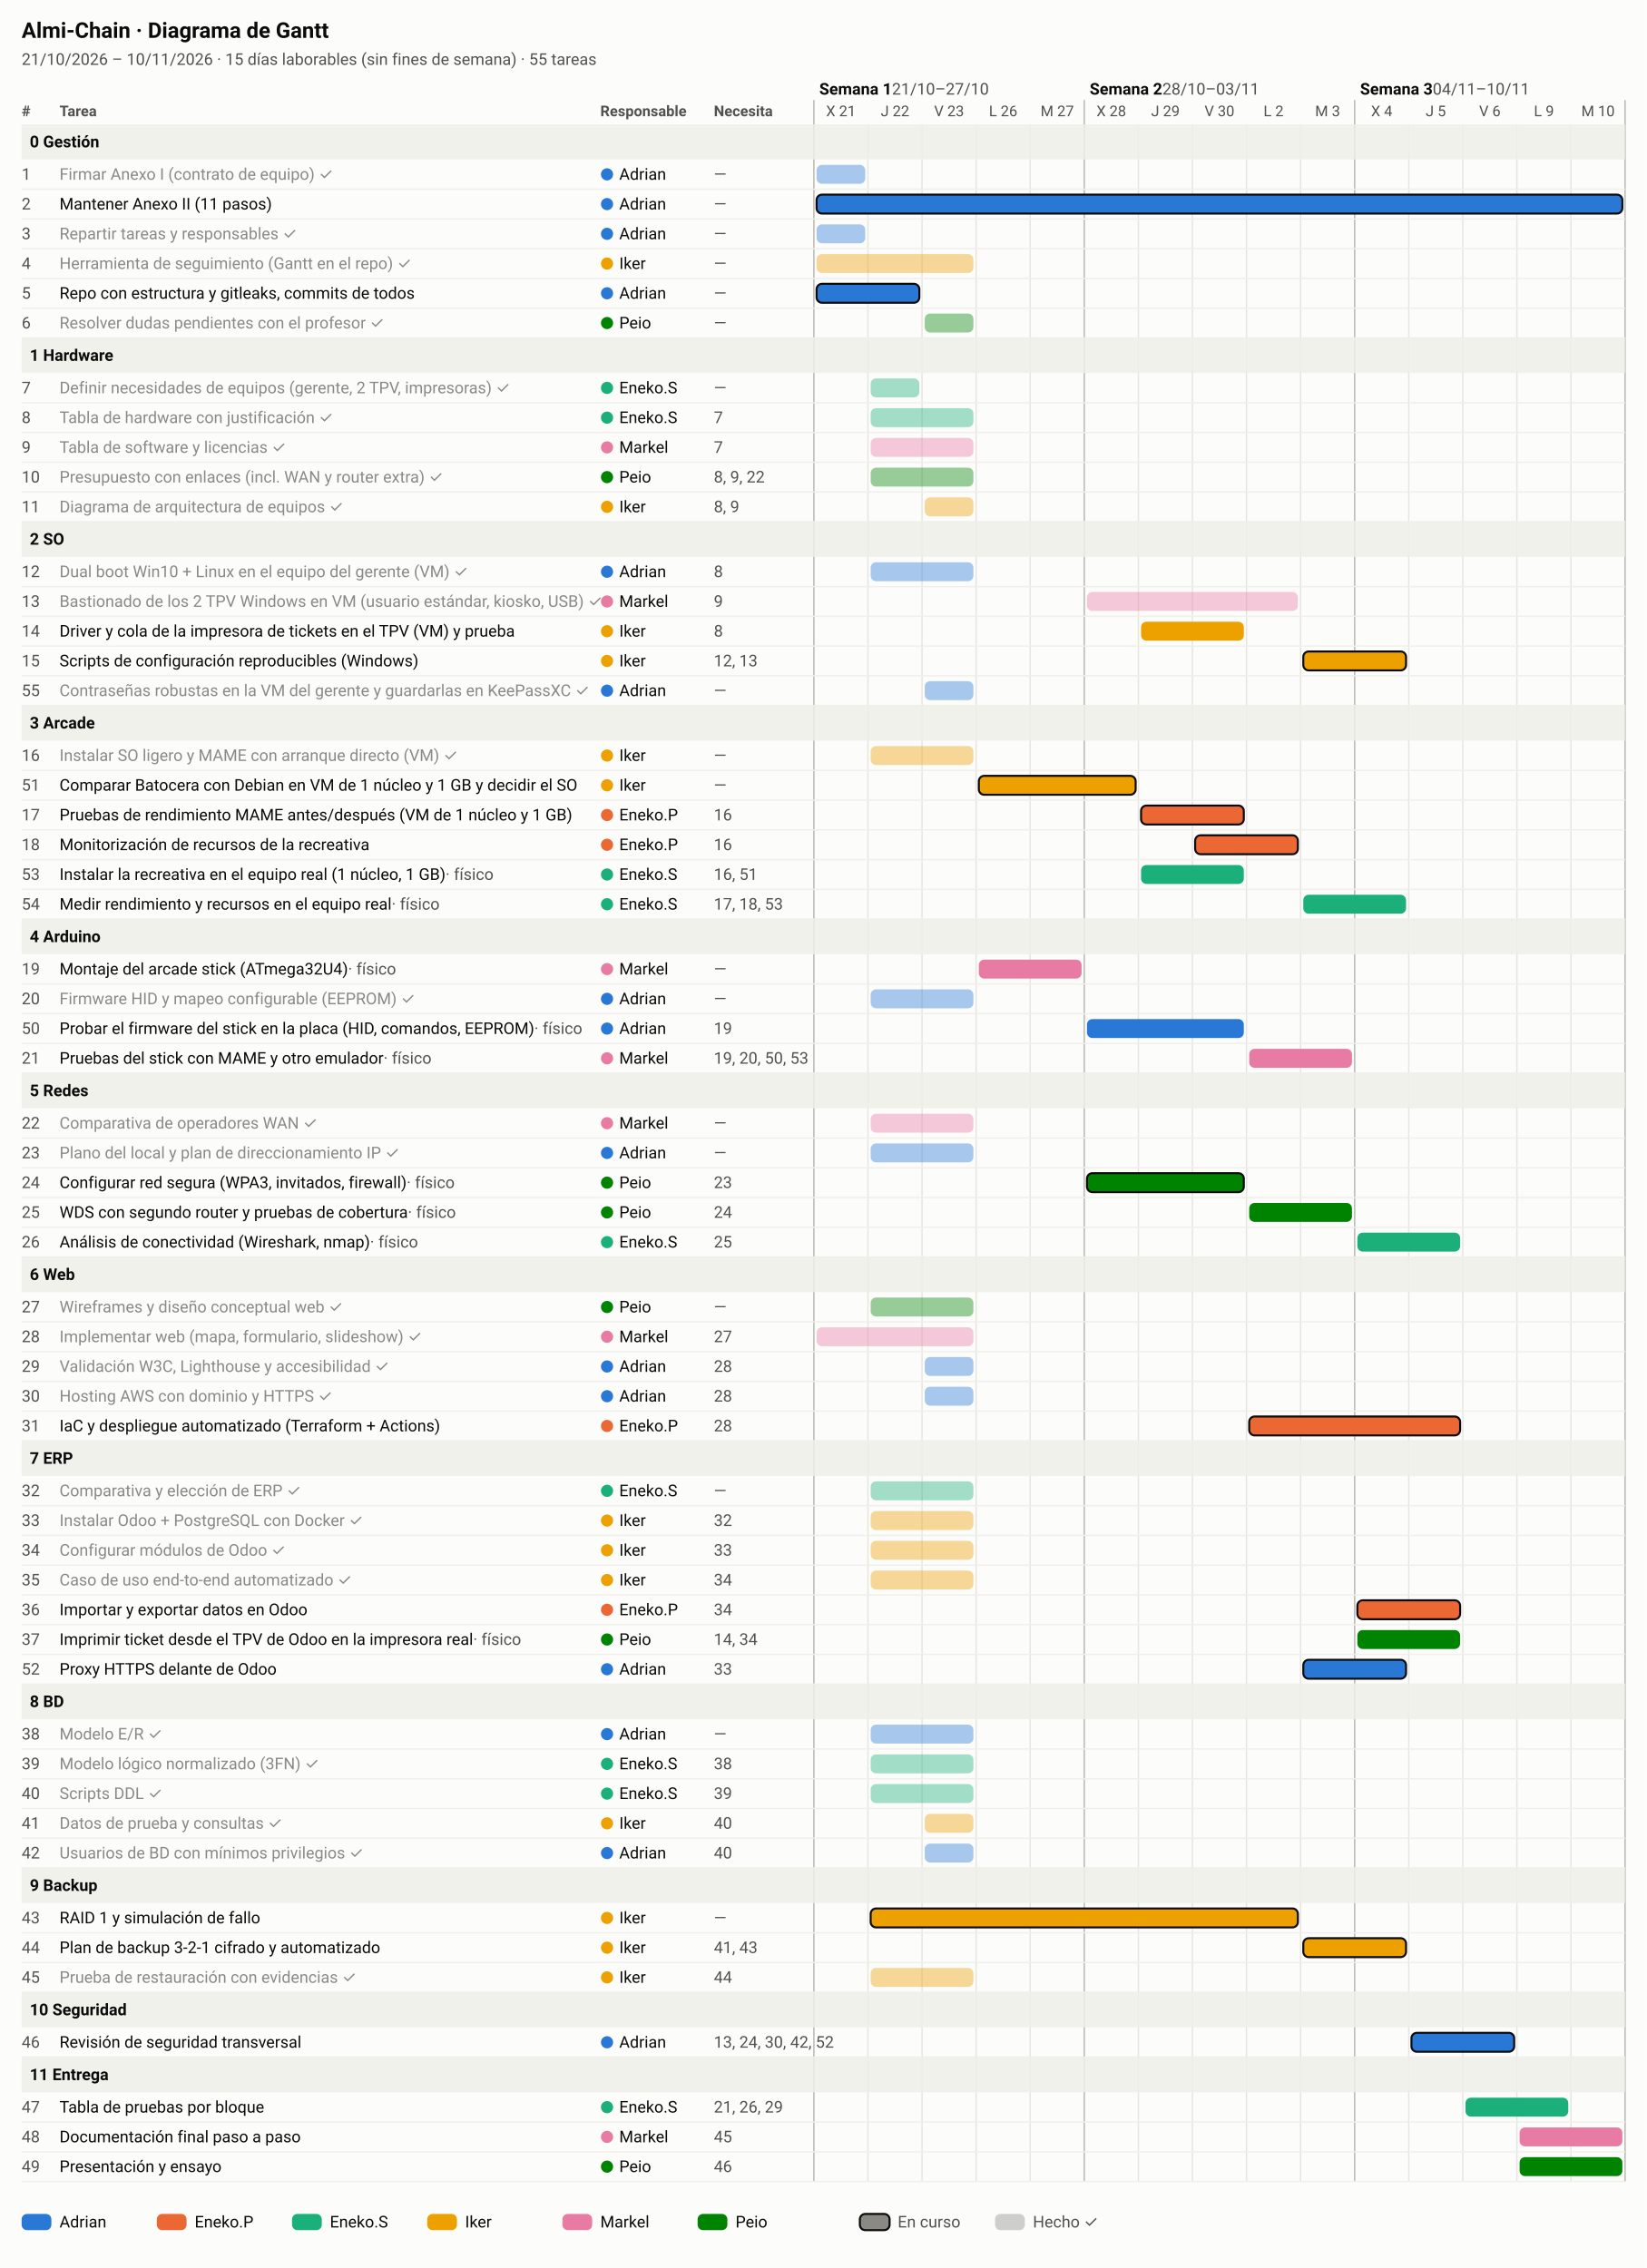
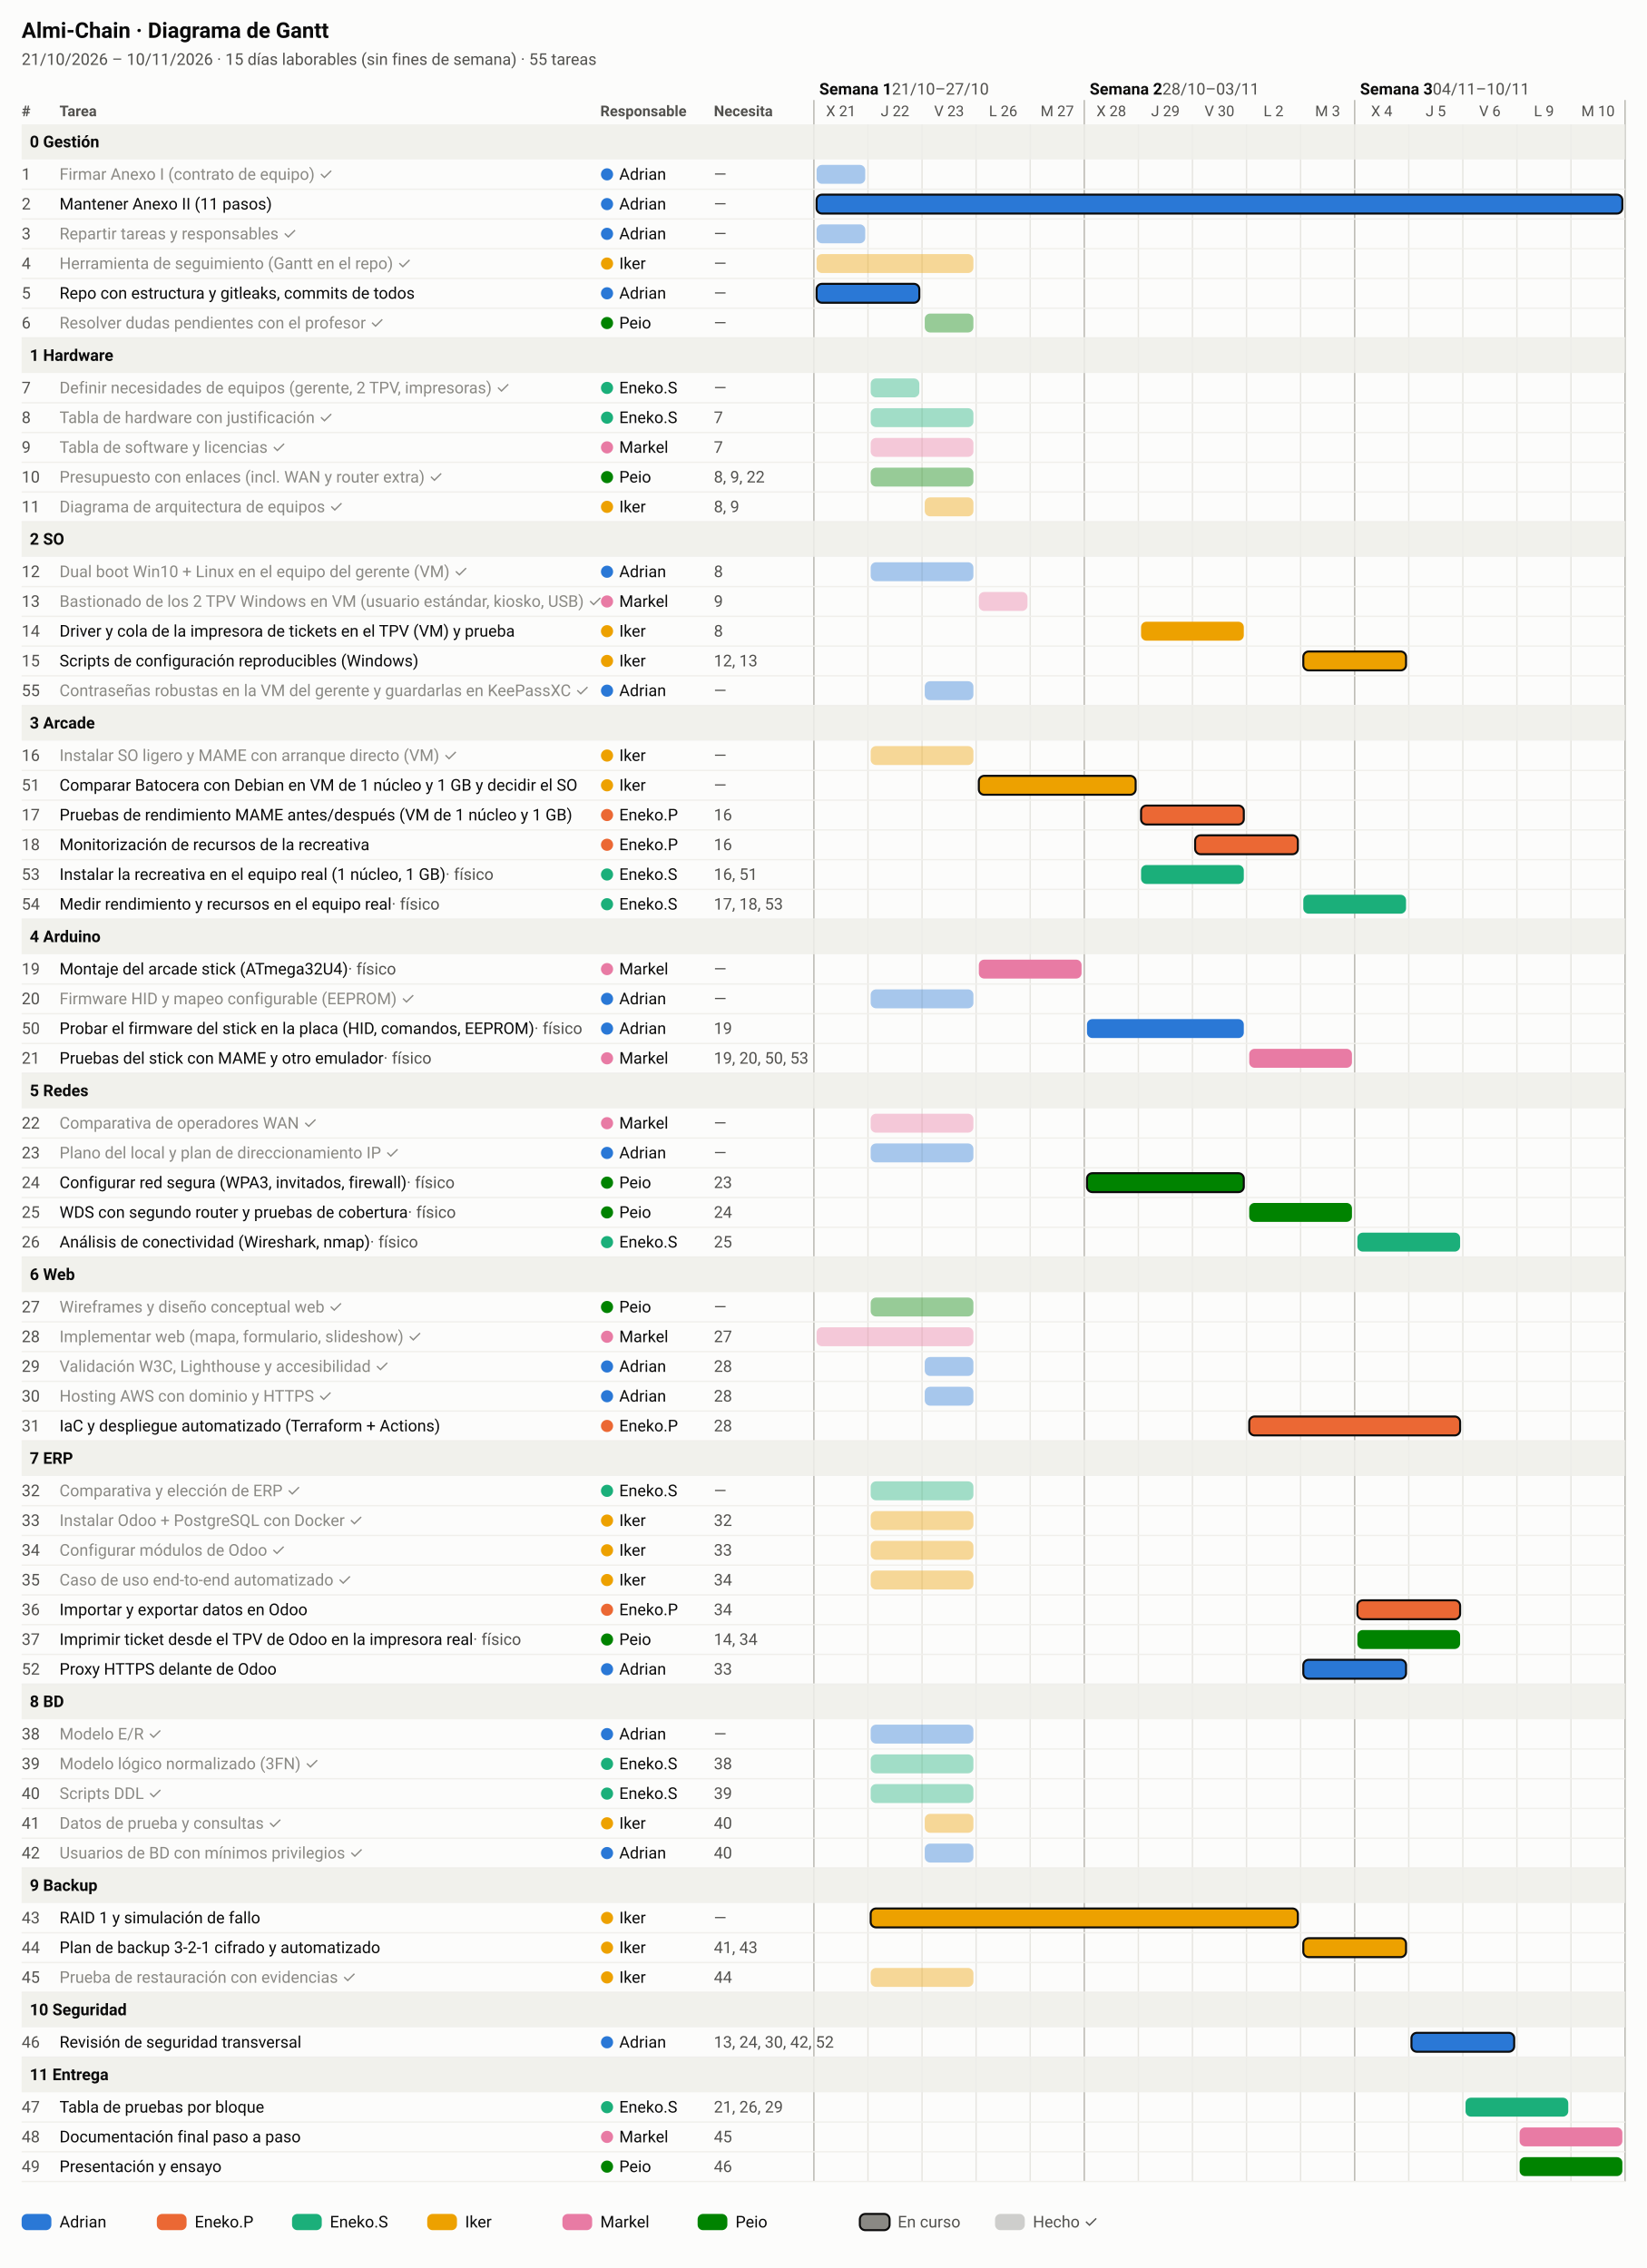
<svg xmlns="http://www.w3.org/2000/svg" width="1218" height="1678" viewBox="0 0 1218 1678" font-family="system-ui, -apple-system, Segoe UI, Roboto, sans-serif" font-size="12">
  <style>.t{fill:#0b0b0b}.s{fill:#52514e}.m{fill:#8a8984}.b{font-weight:600}</style>
  <rect width="1218" height="1678" fill="#fcfcfb" />
  <text x="16" y="28" class="t b" font-size="16">Almi-Chain · Diagrama de Gantt</text>
  <text x="16" y="48" class="s">21/10/2026 – 10/11/2026 · 15 días laborables (sin fines de semana) · 55 tareas</text>
  <text x="606" y="70" class="t b">Semana 1<tspan class="s" font-weight="400"> 21/10–27/10</tspan>
  </text>
  <text x="806" y="70" class="t b">Semana 2<tspan class="s" font-weight="400"> 28/10–03/11</tspan>
  </text>
  <text x="1006" y="70" class="t b">Semana 3<tspan class="s" font-weight="400"> 04/11–10/11</tspan>
  </text>
  <text x="622.0" y="86" text-anchor="middle" class="s" font-size="11">X 21</text>
  <text x="662.0" y="86" text-anchor="middle" class="s" font-size="11">J 22</text>
  <text x="702.0" y="86" text-anchor="middle" class="s" font-size="11">V 23</text>
  <text x="742.0" y="86" text-anchor="middle" class="s" font-size="11">L 26</text>
  <text x="782.0" y="86" text-anchor="middle" class="s" font-size="11">M 27</text>
  <text x="822.0" y="86" text-anchor="middle" class="s" font-size="11">X 28</text>
  <text x="862.0" y="86" text-anchor="middle" class="s" font-size="11">J 29</text>
  <text x="902.0" y="86" text-anchor="middle" class="s" font-size="11">V 30</text>
  <text x="942.0" y="86" text-anchor="middle" class="s" font-size="11">L 2</text>
  <text x="982.0" y="86" text-anchor="middle" class="s" font-size="11">M 3</text>
  <text x="1022.0" y="86" text-anchor="middle" class="s" font-size="11">X 4</text>
  <text x="1062.0" y="86" text-anchor="middle" class="s" font-size="11">J 5</text>
  <text x="1102.0" y="86" text-anchor="middle" class="s" font-size="11">V 6</text>
  <text x="1142.0" y="86" text-anchor="middle" class="s" font-size="11">L 9</text>
  <text x="1182.0" y="86" text-anchor="middle" class="s" font-size="11">M 10</text>
  <text x="16" y="86" class="s b" font-size="11">#</text>
  <text x="44" y="86" class="s b" font-size="11">Tarea</text>
  <text x="444" y="86" class="s b" font-size="11">Responsable</text>
  <text x="528" y="86" class="s b" font-size="11">Necesita</text>
  <line x1="602" y1="74" x2="602" y2="1614" stroke="#b8b7b0" stroke-width="1" />
  <line x1="642" y1="92" x2="642" y2="1614" stroke="#e6e5e0" stroke-width="1" />
  <line x1="682" y1="92" x2="682" y2="1614" stroke="#e6e5e0" stroke-width="1" />
  <line x1="722" y1="92" x2="722" y2="1614" stroke="#e6e5e0" stroke-width="1" />
  <line x1="762" y1="92" x2="762" y2="1614" stroke="#e6e5e0" stroke-width="1" />
  <line x1="802" y1="74" x2="802" y2="1614" stroke="#b8b7b0" stroke-width="1" />
  <line x1="842" y1="92" x2="842" y2="1614" stroke="#e6e5e0" stroke-width="1" />
  <line x1="882" y1="92" x2="882" y2="1614" stroke="#e6e5e0" stroke-width="1" />
  <line x1="922" y1="92" x2="922" y2="1614" stroke="#e6e5e0" stroke-width="1" />
  <line x1="962" y1="92" x2="962" y2="1614" stroke="#e6e5e0" stroke-width="1" />
  <line x1="1002" y1="74" x2="1002" y2="1614" stroke="#b8b7b0" stroke-width="1" />
  <line x1="1042" y1="92" x2="1042" y2="1614" stroke="#e6e5e0" stroke-width="1" />
  <line x1="1082" y1="92" x2="1082" y2="1614" stroke="#e6e5e0" stroke-width="1" />
  <line x1="1122" y1="92" x2="1122" y2="1614" stroke="#e6e5e0" stroke-width="1" />
  <line x1="1162" y1="92" x2="1162" y2="1614" stroke="#e6e5e0" stroke-width="1" />
  <line x1="1202" y1="74" x2="1202" y2="1614" stroke="#b8b7b0" stroke-width="1" />
  <rect x="16" y="92" width="1186" height="26" fill="#efeeea" fill-opacity="0.85" />
  <text x="22" y="109" class="t b">0 Gestión</text>
  <line x1="16" y1="140" x2="1202" y2="140" stroke="#f0efeb" />
  <text x="16" y="133.0" class="s">1</text>
  <text x="44" y="133.0" class="m">Firmar Anexo I (contrato de equipo) ✓</text>
  <circle cx="449" cy="129.0" r="4.5" fill="#2a78d6" />
  <text x="458" y="133.0" class="t">Adrian</text>
  <text x="528" y="133.0" class="s">—</text>
  <rect x="604" y="122" width="36" height="14" rx="4" fill="#2a78d6" fill-opacity="0.4" />
  <line x1="16" y1="162" x2="1202" y2="162" stroke="#f0efeb" />
  <text x="16" y="155.0" class="s">2</text>
  <text x="44" y="155.0" class="t">Mantener Anexo II (11 pasos)</text>
  <circle cx="449" cy="151.0" r="4.5" fill="#2a78d6" />
  <text x="458" y="155.0" class="t">Adrian</text>
  <text x="528" y="155.0" class="s">—</text>
  <rect x="604" y="144" width="596" height="14" rx="4" fill="#2a78d6" stroke="#0b0b0b" stroke-width="1.5" />
  <line x1="16" y1="184" x2="1202" y2="184" stroke="#f0efeb" />
  <text x="16" y="177.0" class="s">3</text>
  <text x="44" y="177.0" class="m">Repartir tareas y responsables ✓</text>
  <circle cx="449" cy="173.0" r="4.5" fill="#2a78d6" />
  <text x="458" y="177.0" class="t">Adrian</text>
  <text x="528" y="177.0" class="s">—</text>
  <rect x="604" y="166" width="36" height="14" rx="4" fill="#2a78d6" fill-opacity="0.4" />
  <line x1="16" y1="206" x2="1202" y2="206" stroke="#f0efeb" />
  <text x="16" y="199.0" class="s">4</text>
  <text x="44" y="199.0" class="m">Herramienta de seguimiento (Gantt en el repo) ✓</text>
  <circle cx="449" cy="195.0" r="4.5" fill="#eda100" />
  <text x="458" y="199.0" class="t">Iker</text>
  <text x="528" y="199.0" class="s">—</text>
  <rect x="604" y="188" width="116" height="14" rx="4" fill="#eda100" fill-opacity="0.4" />
  <line x1="16" y1="228" x2="1202" y2="228" stroke="#f0efeb" />
  <text x="16" y="221.0" class="s">5</text>
  <text x="44" y="221.0" class="t">Repo con estructura y gitleaks, commits de todos</text>
  <circle cx="449" cy="217.0" r="4.5" fill="#2a78d6" />
  <text x="458" y="221.0" class="t">Adrian</text>
  <text x="528" y="221.0" class="s">—</text>
  <rect x="604" y="210" width="76" height="14" rx="4" fill="#2a78d6" stroke="#0b0b0b" stroke-width="1.5" />
  <line x1="16" y1="250" x2="1202" y2="250" stroke="#f0efeb" />
  <text x="16" y="243.0" class="s">6</text>
  <text x="44" y="243.0" class="m">Resolver dudas pendientes con el profesor ✓</text>
  <circle cx="449" cy="239.0" r="4.5" fill="#008300" />
  <text x="458" y="243.0" class="t">Peio</text>
  <text x="528" y="243.0" class="s">—</text>
  <rect x="684" y="232" width="36" height="14" rx="4" fill="#008300" fill-opacity="0.4" />
  <rect x="16" y="250" width="1186" height="26" fill="#efeeea" fill-opacity="0.85" />
  <text x="22" y="267" class="t b">1 Hardware</text>
  <line x1="16" y1="298" x2="1202" y2="298" stroke="#f0efeb" />
  <text x="16" y="291.0" class="s">7</text>
  <text x="44" y="291.0" class="m">Definir necesidades de equipos (gerente, 2 TPV, impresoras) ✓</text>
  <circle cx="449" cy="287.0" r="4.5" fill="#1baf7a" />
  <text x="458" y="291.0" class="t">Eneko.S</text>
  <text x="528" y="291.0" class="s">—</text>
  <rect x="644" y="280" width="36" height="14" rx="4" fill="#1baf7a" fill-opacity="0.4" />
  <line x1="16" y1="320" x2="1202" y2="320" stroke="#f0efeb" />
  <text x="16" y="313.0" class="s">8</text>
  <text x="44" y="313.0" class="m">Tabla de hardware con justificación ✓</text>
  <circle cx="449" cy="309.0" r="4.5" fill="#1baf7a" />
  <text x="458" y="313.0" class="t">Eneko.S</text>
  <text x="528" y="313.0" class="s">7</text>
  <rect x="644" y="302" width="76" height="14" rx="4" fill="#1baf7a" fill-opacity="0.4" />
  <line x1="16" y1="342" x2="1202" y2="342" stroke="#f0efeb" />
  <text x="16" y="335.0" class="s">9</text>
  <text x="44" y="335.0" class="m">Tabla de software y licencias ✓</text>
  <circle cx="449" cy="331.0" r="4.5" fill="#e87ba4" />
  <text x="458" y="335.0" class="t">Markel</text>
  <text x="528" y="335.0" class="s">7</text>
  <rect x="644" y="324" width="76" height="14" rx="4" fill="#e87ba4" fill-opacity="0.4" />
  <line x1="16" y1="364" x2="1202" y2="364" stroke="#f0efeb" />
  <text x="16" y="357.0" class="s">10</text>
  <text x="44" y="357.0" class="m">Presupuesto con enlaces (incl. WAN y router extra) ✓</text>
  <circle cx="449" cy="353.0" r="4.5" fill="#008300" />
  <text x="458" y="357.0" class="t">Peio</text>
  <text x="528" y="357.0" class="s">8, 9, 22</text>
  <rect x="644" y="346" width="76" height="14" rx="4" fill="#008300" fill-opacity="0.4" />
  <line x1="16" y1="386" x2="1202" y2="386" stroke="#f0efeb" />
  <text x="16" y="379.0" class="s">11</text>
  <text x="44" y="379.0" class="m">Diagrama de arquitectura de equipos ✓</text>
  <circle cx="449" cy="375.0" r="4.5" fill="#eda100" />
  <text x="458" y="379.0" class="t">Iker</text>
  <text x="528" y="379.0" class="s">8, 9</text>
  <rect x="684" y="368" width="36" height="14" rx="4" fill="#eda100" fill-opacity="0.4" />
  <rect x="16" y="386" width="1186" height="26" fill="#efeeea" fill-opacity="0.85" />
  <text x="22" y="403" class="t b">2 SO</text>
  <line x1="16" y1="434" x2="1202" y2="434" stroke="#f0efeb" />
  <text x="16" y="427.0" class="s">12</text>
  <text x="44" y="427.0" class="m">Dual boot Win10 + Linux en el equipo del gerente (VM) ✓</text>
  <circle cx="449" cy="423.0" r="4.5" fill="#2a78d6" />
  <text x="458" y="427.0" class="t">Adrian</text>
  <text x="528" y="427.0" class="s">8</text>
  <rect x="644" y="416" width="76" height="14" rx="4" fill="#2a78d6" fill-opacity="0.4" />
  <line x1="16" y1="456" x2="1202" y2="456" stroke="#f0efeb" />
  <text x="16" y="449.0" class="s">13</text>
  <text x="44" y="449.0" class="m">Bastionado de los 2 TPV Windows en VM (usuario estándar, kiosko, USB) ✓</text>
  <circle cx="449" cy="445.0" r="4.5" fill="#e87ba4" />
  <text x="458" y="449.0" class="t">Markel</text>
  <text x="528" y="449.0" class="s">9</text>
-   <rect x="804" y="438" width="156" height="14" rx="4" fill="#e87ba4" fill-opacity="0.4" />
+   <rect x="724" y="438" width="36" height="14" rx="4" fill="#e87ba4" fill-opacity="0.4" />
  <line x1="16" y1="478" x2="1202" y2="478" stroke="#f0efeb" />
  <text x="16" y="471.0" class="s">14</text>
  <text x="44" y="471.0" class="t">Driver y cola de la impresora de tickets en el TPV (VM) y prueba</text>
  <circle cx="449" cy="467.0" r="4.5" fill="#eda100" />
  <text x="458" y="471.0" class="t">Iker</text>
  <text x="528" y="471.0" class="s">8</text>
  <rect x="844" y="460" width="76" height="14" rx="4" fill="#eda100" />
  <line x1="16" y1="500" x2="1202" y2="500" stroke="#f0efeb" />
  <text x="16" y="493.0" class="s">15</text>
  <text x="44" y="493.0" class="t">Scripts de configuración reproducibles (Windows)</text>
  <circle cx="449" cy="489.0" r="4.5" fill="#eda100" />
  <text x="458" y="493.0" class="t">Iker</text>
  <text x="528" y="493.0" class="s">12, 13</text>
  <rect x="964" y="482" width="76" height="14" rx="4" fill="#eda100" stroke="#0b0b0b" stroke-width="1.5" />
  <line x1="16" y1="522" x2="1202" y2="522" stroke="#f0efeb" />
  <text x="16" y="515.0" class="s">55</text>
  <text x="44" y="515.0" class="m">Contraseñas robustas en la VM del gerente y guardarlas en KeePassXC ✓</text>
  <circle cx="449" cy="511.0" r="4.5" fill="#2a78d6" />
  <text x="458" y="515.0" class="t">Adrian</text>
  <text x="528" y="515.0" class="s">—</text>
  <rect x="684" y="504" width="36" height="14" rx="4" fill="#2a78d6" fill-opacity="0.4" />
  <rect x="16" y="522" width="1186" height="26" fill="#efeeea" fill-opacity="0.85" />
  <text x="22" y="539" class="t b">3 Arcade</text>
  <line x1="16" y1="570" x2="1202" y2="570" stroke="#f0efeb" />
  <text x="16" y="563.0" class="s">16</text>
  <text x="44" y="563.0" class="m">Instalar SO ligero y MAME con arranque directo (VM) ✓</text>
  <circle cx="449" cy="559.0" r="4.5" fill="#eda100" />
  <text x="458" y="563.0" class="t">Iker</text>
  <text x="528" y="563.0" class="s">—</text>
  <rect x="644" y="552" width="76" height="14" rx="4" fill="#eda100" fill-opacity="0.4" />
  <line x1="16" y1="592" x2="1202" y2="592" stroke="#f0efeb" />
  <text x="16" y="585.0" class="s">51</text>
  <text x="44" y="585.0" class="t">Comparar Batocera con Debian en VM de 1 núcleo y 1 GB y decidir el SO</text>
  <circle cx="449" cy="581.0" r="4.5" fill="#eda100" />
  <text x="458" y="585.0" class="t">Iker</text>
  <text x="528" y="585.0" class="s">—</text>
  <rect x="724" y="574" width="116" height="14" rx="4" fill="#eda100" stroke="#0b0b0b" stroke-width="1.5" />
  <line x1="16" y1="614" x2="1202" y2="614" stroke="#f0efeb" />
  <text x="16" y="607.0" class="s">17</text>
  <text x="44" y="607.0" class="t">Pruebas de rendimiento MAME antes/después (VM de 1 núcleo y 1 GB)</text>
  <circle cx="449" cy="603.0" r="4.5" fill="#eb6834" />
  <text x="458" y="607.0" class="t">Eneko.P</text>
  <text x="528" y="607.0" class="s">16</text>
  <rect x="844" y="596" width="76" height="14" rx="4" fill="#eb6834" stroke="#0b0b0b" stroke-width="1.5" />
  <line x1="16" y1="636" x2="1202" y2="636" stroke="#f0efeb" />
  <text x="16" y="629.0" class="s">18</text>
  <text x="44" y="629.0" class="t">Monitorización de recursos de la recreativa</text>
  <circle cx="449" cy="625.0" r="4.5" fill="#eb6834" />
  <text x="458" y="629.0" class="t">Eneko.P</text>
  <text x="528" y="629.0" class="s">16</text>
  <rect x="884" y="618" width="76" height="14" rx="4" fill="#eb6834" stroke="#0b0b0b" stroke-width="1.5" />
  <line x1="16" y1="658" x2="1202" y2="658" stroke="#f0efeb" />
  <text x="16" y="651.0" class="s">53</text>
  <text x="44" y="651.0" class="t">Instalar la recreativa en el equipo real (1 núcleo, 1 GB)<tspan class="s"> · físico</tspan>
  </text>
  <circle cx="449" cy="647.0" r="4.5" fill="#1baf7a" />
  <text x="458" y="651.0" class="t">Eneko.S</text>
  <text x="528" y="651.0" class="s">16, 51</text>
  <rect x="844" y="640" width="76" height="14" rx="4" fill="#1baf7a" />
  <line x1="16" y1="680" x2="1202" y2="680" stroke="#f0efeb" />
  <text x="16" y="673.0" class="s">54</text>
  <text x="44" y="673.0" class="t">Medir rendimiento y recursos en el equipo real<tspan class="s"> · físico</tspan>
  </text>
  <circle cx="449" cy="669.0" r="4.5" fill="#1baf7a" />
  <text x="458" y="673.0" class="t">Eneko.S</text>
  <text x="528" y="673.0" class="s">17, 18, 53</text>
  <rect x="964" y="662" width="76" height="14" rx="4" fill="#1baf7a" />
  <rect x="16" y="680" width="1186" height="26" fill="#efeeea" fill-opacity="0.85" />
  <text x="22" y="697" class="t b">4 Arduino</text>
  <line x1="16" y1="728" x2="1202" y2="728" stroke="#f0efeb" />
  <text x="16" y="721.0" class="s">19</text>
  <text x="44" y="721.0" class="t">Montaje del arcade stick (ATmega32U4)<tspan class="s"> · físico</tspan>
  </text>
  <circle cx="449" cy="717.0" r="4.5" fill="#e87ba4" />
  <text x="458" y="721.0" class="t">Markel</text>
  <text x="528" y="721.0" class="s">—</text>
  <rect x="724" y="710" width="76" height="14" rx="4" fill="#e87ba4" />
  <line x1="16" y1="750" x2="1202" y2="750" stroke="#f0efeb" />
  <text x="16" y="743.0" class="s">20</text>
  <text x="44" y="743.0" class="m">Firmware HID y mapeo configurable (EEPROM) ✓</text>
  <circle cx="449" cy="739.0" r="4.5" fill="#2a78d6" />
  <text x="458" y="743.0" class="t">Adrian</text>
  <text x="528" y="743.0" class="s">—</text>
  <rect x="644" y="732" width="76" height="14" rx="4" fill="#2a78d6" fill-opacity="0.4" />
  <line x1="16" y1="772" x2="1202" y2="772" stroke="#f0efeb" />
  <text x="16" y="765.0" class="s">50</text>
  <text x="44" y="765.0" class="t">Probar el firmware del stick en la placa (HID, comandos, EEPROM)<tspan class="s"> · físico</tspan>
  </text>
  <circle cx="449" cy="761.0" r="4.5" fill="#2a78d6" />
  <text x="458" y="765.0" class="t">Adrian</text>
  <text x="528" y="765.0" class="s">19</text>
  <rect x="804" y="754" width="116" height="14" rx="4" fill="#2a78d6" />
  <line x1="16" y1="794" x2="1202" y2="794" stroke="#f0efeb" />
  <text x="16" y="787.0" class="s">21</text>
  <text x="44" y="787.0" class="t">Pruebas del stick con MAME y otro emulador<tspan class="s"> · físico</tspan>
  </text>
  <circle cx="449" cy="783.0" r="4.5" fill="#e87ba4" />
  <text x="458" y="787.0" class="t">Markel</text>
  <text x="528" y="787.0" class="s">19, 20, 50, 53</text>
  <rect x="924" y="776" width="76" height="14" rx="4" fill="#e87ba4" />
  <rect x="16" y="794" width="1186" height="26" fill="#efeeea" fill-opacity="0.85" />
  <text x="22" y="811" class="t b">5 Redes</text>
  <line x1="16" y1="842" x2="1202" y2="842" stroke="#f0efeb" />
  <text x="16" y="835.0" class="s">22</text>
  <text x="44" y="835.0" class="m">Comparativa de operadores WAN ✓</text>
  <circle cx="449" cy="831.0" r="4.5" fill="#e87ba4" />
  <text x="458" y="835.0" class="t">Markel</text>
  <text x="528" y="835.0" class="s">—</text>
  <rect x="644" y="824" width="76" height="14" rx="4" fill="#e87ba4" fill-opacity="0.4" />
  <line x1="16" y1="864" x2="1202" y2="864" stroke="#f0efeb" />
  <text x="16" y="857.0" class="s">23</text>
  <text x="44" y="857.0" class="m">Plano del local y plan de direccionamiento IP ✓</text>
  <circle cx="449" cy="853.0" r="4.5" fill="#2a78d6" />
  <text x="458" y="857.0" class="t">Adrian</text>
  <text x="528" y="857.0" class="s">—</text>
  <rect x="644" y="846" width="76" height="14" rx="4" fill="#2a78d6" fill-opacity="0.4" />
  <line x1="16" y1="886" x2="1202" y2="886" stroke="#f0efeb" />
  <text x="16" y="879.0" class="s">24</text>
  <text x="44" y="879.0" class="t">Configurar red segura (WPA3, invitados, firewall)<tspan class="s"> · físico</tspan>
  </text>
  <circle cx="449" cy="875.0" r="4.5" fill="#008300" />
  <text x="458" y="879.0" class="t">Peio</text>
  <text x="528" y="879.0" class="s">23</text>
  <rect x="804" y="868" width="116" height="14" rx="4" fill="#008300" stroke="#0b0b0b" stroke-width="1.5" />
  <line x1="16" y1="908" x2="1202" y2="908" stroke="#f0efeb" />
  <text x="16" y="901.0" class="s">25</text>
  <text x="44" y="901.0" class="t">WDS con segundo router y pruebas de cobertura<tspan class="s"> · físico</tspan>
  </text>
  <circle cx="449" cy="897.0" r="4.5" fill="#008300" />
  <text x="458" y="901.0" class="t">Peio</text>
  <text x="528" y="901.0" class="s">24</text>
  <rect x="924" y="890" width="76" height="14" rx="4" fill="#008300" />
  <line x1="16" y1="930" x2="1202" y2="930" stroke="#f0efeb" />
  <text x="16" y="923.0" class="s">26</text>
  <text x="44" y="923.0" class="t">Análisis de conectividad (Wireshark, nmap)<tspan class="s"> · físico</tspan>
  </text>
  <circle cx="449" cy="919.0" r="4.5" fill="#1baf7a" />
  <text x="458" y="923.0" class="t">Eneko.S</text>
  <text x="528" y="923.0" class="s">25</text>
  <rect x="1004" y="912" width="76" height="14" rx="4" fill="#1baf7a" />
  <rect x="16" y="930" width="1186" height="26" fill="#efeeea" fill-opacity="0.85" />
  <text x="22" y="947" class="t b">6 Web</text>
  <line x1="16" y1="978" x2="1202" y2="978" stroke="#f0efeb" />
  <text x="16" y="971.0" class="s">27</text>
  <text x="44" y="971.0" class="m">Wireframes y diseño conceptual web ✓</text>
  <circle cx="449" cy="967.0" r="4.5" fill="#008300" />
  <text x="458" y="971.0" class="t">Peio</text>
  <text x="528" y="971.0" class="s">—</text>
  <rect x="644" y="960" width="76" height="14" rx="4" fill="#008300" fill-opacity="0.4" />
  <line x1="16" y1="1000" x2="1202" y2="1000" stroke="#f0efeb" />
  <text x="16" y="993.0" class="s">28</text>
  <text x="44" y="993.0" class="m">Implementar web (mapa, formulario, slideshow) ✓</text>
  <circle cx="449" cy="989.0" r="4.5" fill="#e87ba4" />
  <text x="458" y="993.0" class="t">Markel</text>
  <text x="528" y="993.0" class="s">27</text>
  <rect x="604" y="982" width="116" height="14" rx="4" fill="#e87ba4" fill-opacity="0.4" />
  <line x1="16" y1="1022" x2="1202" y2="1022" stroke="#f0efeb" />
  <text x="16" y="1015.0" class="s">29</text>
  <text x="44" y="1015.0" class="m">Validación W3C, Lighthouse y accesibilidad ✓</text>
  <circle cx="449" cy="1011.0" r="4.5" fill="#2a78d6" />
  <text x="458" y="1015.0" class="t">Adrian</text>
  <text x="528" y="1015.0" class="s">28</text>
  <rect x="684" y="1004" width="36" height="14" rx="4" fill="#2a78d6" fill-opacity="0.4" />
  <line x1="16" y1="1044" x2="1202" y2="1044" stroke="#f0efeb" />
  <text x="16" y="1037.0" class="s">30</text>
  <text x="44" y="1037.0" class="m">Hosting AWS con dominio y HTTPS ✓</text>
  <circle cx="449" cy="1033.0" r="4.5" fill="#2a78d6" />
  <text x="458" y="1037.0" class="t">Adrian</text>
  <text x="528" y="1037.0" class="s">28</text>
  <rect x="684" y="1026" width="36" height="14" rx="4" fill="#2a78d6" fill-opacity="0.4" />
  <line x1="16" y1="1066" x2="1202" y2="1066" stroke="#f0efeb" />
  <text x="16" y="1059.0" class="s">31</text>
  <text x="44" y="1059.0" class="t">IaC y despliegue automatizado (Terraform + Actions)</text>
  <circle cx="449" cy="1055.0" r="4.5" fill="#eb6834" />
  <text x="458" y="1059.0" class="t">Eneko.P</text>
  <text x="528" y="1059.0" class="s">28</text>
  <rect x="924" y="1048" width="156" height="14" rx="4" fill="#eb6834" stroke="#0b0b0b" stroke-width="1.5" />
  <rect x="16" y="1066" width="1186" height="26" fill="#efeeea" fill-opacity="0.85" />
  <text x="22" y="1083" class="t b">7 ERP</text>
  <line x1="16" y1="1114" x2="1202" y2="1114" stroke="#f0efeb" />
  <text x="16" y="1107.0" class="s">32</text>
  <text x="44" y="1107.0" class="m">Comparativa y elección de ERP ✓</text>
  <circle cx="449" cy="1103.0" r="4.5" fill="#1baf7a" />
  <text x="458" y="1107.0" class="t">Eneko.S</text>
  <text x="528" y="1107.0" class="s">—</text>
  <rect x="644" y="1096" width="76" height="14" rx="4" fill="#1baf7a" fill-opacity="0.4" />
  <line x1="16" y1="1136" x2="1202" y2="1136" stroke="#f0efeb" />
  <text x="16" y="1129.0" class="s">33</text>
  <text x="44" y="1129.0" class="m">Instalar Odoo + PostgreSQL con Docker ✓</text>
  <circle cx="449" cy="1125.0" r="4.5" fill="#eda100" />
  <text x="458" y="1129.0" class="t">Iker</text>
  <text x="528" y="1129.0" class="s">32</text>
  <rect x="644" y="1118" width="76" height="14" rx="4" fill="#eda100" fill-opacity="0.4" />
  <line x1="16" y1="1158" x2="1202" y2="1158" stroke="#f0efeb" />
  <text x="16" y="1151.0" class="s">34</text>
  <text x="44" y="1151.0" class="m">Configurar módulos de Odoo ✓</text>
  <circle cx="449" cy="1147.0" r="4.5" fill="#eda100" />
  <text x="458" y="1151.0" class="t">Iker</text>
  <text x="528" y="1151.0" class="s">33</text>
  <rect x="644" y="1140" width="76" height="14" rx="4" fill="#eda100" fill-opacity="0.4" />
  <line x1="16" y1="1180" x2="1202" y2="1180" stroke="#f0efeb" />
  <text x="16" y="1173.0" class="s">35</text>
  <text x="44" y="1173.0" class="m">Caso de uso end-to-end automatizado ✓</text>
  <circle cx="449" cy="1169.0" r="4.5" fill="#eda100" />
  <text x="458" y="1173.0" class="t">Iker</text>
  <text x="528" y="1173.0" class="s">34</text>
  <rect x="644" y="1162" width="76" height="14" rx="4" fill="#eda100" fill-opacity="0.4" />
  <line x1="16" y1="1202" x2="1202" y2="1202" stroke="#f0efeb" />
  <text x="16" y="1195.0" class="s">36</text>
  <text x="44" y="1195.0" class="t">Importar y exportar datos en Odoo</text>
  <circle cx="449" cy="1191.0" r="4.5" fill="#eb6834" />
  <text x="458" y="1195.0" class="t">Eneko.P</text>
  <text x="528" y="1195.0" class="s">34</text>
  <rect x="1004" y="1184" width="76" height="14" rx="4" fill="#eb6834" stroke="#0b0b0b" stroke-width="1.5" />
  <line x1="16" y1="1224" x2="1202" y2="1224" stroke="#f0efeb" />
  <text x="16" y="1217.0" class="s">37</text>
  <text x="44" y="1217.0" class="t">Imprimir ticket desde el TPV de Odoo en la impresora real<tspan class="s"> · físico</tspan>
  </text>
  <circle cx="449" cy="1213.0" r="4.5" fill="#008300" />
  <text x="458" y="1217.0" class="t">Peio</text>
  <text x="528" y="1217.0" class="s">14, 34</text>
  <rect x="1004" y="1206" width="76" height="14" rx="4" fill="#008300" />
  <line x1="16" y1="1246" x2="1202" y2="1246" stroke="#f0efeb" />
  <text x="16" y="1239.0" class="s">52</text>
  <text x="44" y="1239.0" class="t">Proxy HTTPS delante de Odoo</text>
  <circle cx="449" cy="1235.0" r="4.5" fill="#2a78d6" />
  <text x="458" y="1239.0" class="t">Adrian</text>
  <text x="528" y="1239.0" class="s">33</text>
  <rect x="964" y="1228" width="76" height="14" rx="4" fill="#2a78d6" stroke="#0b0b0b" stroke-width="1.5" />
  <rect x="16" y="1246" width="1186" height="26" fill="#efeeea" fill-opacity="0.85" />
  <text x="22" y="1263" class="t b">8 BD</text>
  <line x1="16" y1="1294" x2="1202" y2="1294" stroke="#f0efeb" />
  <text x="16" y="1287.0" class="s">38</text>
  <text x="44" y="1287.0" class="m">Modelo E/R ✓</text>
  <circle cx="449" cy="1283.0" r="4.5" fill="#2a78d6" />
  <text x="458" y="1287.0" class="t">Adrian</text>
  <text x="528" y="1287.0" class="s">—</text>
  <rect x="644" y="1276" width="76" height="14" rx="4" fill="#2a78d6" fill-opacity="0.4" />
  <line x1="16" y1="1316" x2="1202" y2="1316" stroke="#f0efeb" />
  <text x="16" y="1309.0" class="s">39</text>
  <text x="44" y="1309.0" class="m">Modelo lógico normalizado (3FN) ✓</text>
  <circle cx="449" cy="1305.0" r="4.5" fill="#1baf7a" />
  <text x="458" y="1309.0" class="t">Eneko.S</text>
  <text x="528" y="1309.0" class="s">38</text>
  <rect x="644" y="1298" width="76" height="14" rx="4" fill="#1baf7a" fill-opacity="0.4" />
  <line x1="16" y1="1338" x2="1202" y2="1338" stroke="#f0efeb" />
  <text x="16" y="1331.0" class="s">40</text>
  <text x="44" y="1331.0" class="m">Scripts DDL ✓</text>
  <circle cx="449" cy="1327.0" r="4.5" fill="#1baf7a" />
  <text x="458" y="1331.0" class="t">Eneko.S</text>
  <text x="528" y="1331.0" class="s">39</text>
  <rect x="644" y="1320" width="76" height="14" rx="4" fill="#1baf7a" fill-opacity="0.4" />
  <line x1="16" y1="1360" x2="1202" y2="1360" stroke="#f0efeb" />
  <text x="16" y="1353.0" class="s">41</text>
  <text x="44" y="1353.0" class="m">Datos de prueba y consultas ✓</text>
  <circle cx="449" cy="1349.0" r="4.5" fill="#eda100" />
  <text x="458" y="1353.0" class="t">Iker</text>
  <text x="528" y="1353.0" class="s">40</text>
  <rect x="684" y="1342" width="36" height="14" rx="4" fill="#eda100" fill-opacity="0.4" />
  <line x1="16" y1="1382" x2="1202" y2="1382" stroke="#f0efeb" />
  <text x="16" y="1375.0" class="s">42</text>
  <text x="44" y="1375.0" class="m">Usuarios de BD con mínimos privilegios ✓</text>
  <circle cx="449" cy="1371.0" r="4.5" fill="#2a78d6" />
  <text x="458" y="1375.0" class="t">Adrian</text>
  <text x="528" y="1375.0" class="s">40</text>
  <rect x="684" y="1364" width="36" height="14" rx="4" fill="#2a78d6" fill-opacity="0.4" />
  <rect x="16" y="1382" width="1186" height="26" fill="#efeeea" fill-opacity="0.85" />
  <text x="22" y="1399" class="t b">9 Backup</text>
  <line x1="16" y1="1430" x2="1202" y2="1430" stroke="#f0efeb" />
  <text x="16" y="1423.0" class="s">43</text>
  <text x="44" y="1423.0" class="t">RAID 1 y simulación de fallo</text>
  <circle cx="449" cy="1419.0" r="4.5" fill="#eda100" />
  <text x="458" y="1423.0" class="t">Iker</text>
  <text x="528" y="1423.0" class="s">—</text>
  <rect x="644" y="1412" width="316" height="14" rx="4" fill="#eda100" stroke="#0b0b0b" stroke-width="1.5" />
  <line x1="16" y1="1452" x2="1202" y2="1452" stroke="#f0efeb" />
  <text x="16" y="1445.0" class="s">44</text>
  <text x="44" y="1445.0" class="t">Plan de backup 3-2-1 cifrado y automatizado</text>
  <circle cx="449" cy="1441.0" r="4.5" fill="#eda100" />
  <text x="458" y="1445.0" class="t">Iker</text>
  <text x="528" y="1445.0" class="s">41, 43</text>
  <rect x="964" y="1434" width="76" height="14" rx="4" fill="#eda100" stroke="#0b0b0b" stroke-width="1.5" />
  <line x1="16" y1="1474" x2="1202" y2="1474" stroke="#f0efeb" />
  <text x="16" y="1467.0" class="s">45</text>
  <text x="44" y="1467.0" class="m">Prueba de restauración con evidencias ✓</text>
  <circle cx="449" cy="1463.0" r="4.5" fill="#eda100" />
  <text x="458" y="1467.0" class="t">Iker</text>
  <text x="528" y="1467.0" class="s">44</text>
  <rect x="644" y="1456" width="76" height="14" rx="4" fill="#eda100" fill-opacity="0.4" />
  <rect x="16" y="1474" width="1186" height="26" fill="#efeeea" fill-opacity="0.85" />
  <text x="22" y="1491" class="t b">10 Seguridad</text>
  <line x1="16" y1="1522" x2="1202" y2="1522" stroke="#f0efeb" />
  <text x="16" y="1515.0" class="s">46</text>
  <text x="44" y="1515.0" class="t">Revisión de seguridad transversal</text>
  <circle cx="449" cy="1511.0" r="4.5" fill="#2a78d6" />
  <text x="458" y="1515.0" class="t">Adrian</text>
  <text x="528" y="1515.0" class="s">13, 24, 30, 42, 52</text>
  <rect x="1044" y="1504" width="76" height="14" rx="4" fill="#2a78d6" stroke="#0b0b0b" stroke-width="1.5" />
  <rect x="16" y="1522" width="1186" height="26" fill="#efeeea" fill-opacity="0.85" />
  <text x="22" y="1539" class="t b">11 Entrega</text>
  <line x1="16" y1="1570" x2="1202" y2="1570" stroke="#f0efeb" />
  <text x="16" y="1563.0" class="s">47</text>
  <text x="44" y="1563.0" class="t">Tabla de pruebas por bloque</text>
  <circle cx="449" cy="1559.0" r="4.5" fill="#1baf7a" />
  <text x="458" y="1563.0" class="t">Eneko.S</text>
  <text x="528" y="1563.0" class="s">21, 26, 29</text>
  <rect x="1084" y="1552" width="76" height="14" rx="4" fill="#1baf7a" />
  <line x1="16" y1="1592" x2="1202" y2="1592" stroke="#f0efeb" />
  <text x="16" y="1585.0" class="s">48</text>
  <text x="44" y="1585.0" class="t">Documentación final paso a paso</text>
  <circle cx="449" cy="1581.0" r="4.5" fill="#e87ba4" />
  <text x="458" y="1585.0" class="t">Markel</text>
  <text x="528" y="1585.0" class="s">45</text>
  <rect x="1124" y="1574" width="76" height="14" rx="4" fill="#e87ba4" />
  <line x1="16" y1="1614" x2="1202" y2="1614" stroke="#f0efeb" />
  <text x="16" y="1607.0" class="s">49</text>
  <text x="44" y="1607.0" class="t">Presentación y ensayo</text>
  <circle cx="449" cy="1603.0" r="4.5" fill="#008300" />
  <text x="458" y="1607.0" class="t">Peio</text>
  <text x="528" y="1607.0" class="s">46</text>
  <rect x="1124" y="1596" width="76" height="14" rx="4" fill="#008300" />
  <rect x="16" y="1638" width="22" height="12" rx="4" fill="#2a78d6" />
  <text x="44" y="1648" class="t">Adrian</text>
  <rect x="116" y="1638" width="22" height="12" rx="4" fill="#eb6834" />
  <text x="144" y="1648" class="t">Eneko.P</text>
  <rect x="216" y="1638" width="22" height="12" rx="4" fill="#1baf7a" />
  <text x="244" y="1648" class="t">Eneko.S</text>
  <rect x="316" y="1638" width="22" height="12" rx="4" fill="#eda100" />
  <text x="344" y="1648" class="t">Iker</text>
  <rect x="416" y="1638" width="22" height="12" rx="4" fill="#e87ba4" />
  <text x="444" y="1648" class="t">Markel</text>
  <rect x="516" y="1638" width="22" height="12" rx="4" fill="#008300" />
  <text x="544" y="1648" class="t">Peio</text>
  <rect x="636" y="1638" width="22" height="12" rx="4" fill="#8a8984" stroke="#0b0b0b" stroke-width="1.5" />
  <text x="664" y="1648" class="s">En curso</text>
  <rect x="736" y="1638" width="22" height="12" rx="4" fill="#8a8984" fill-opacity="0.4" />
  <text x="764" y="1648" class="s">Hecho ✓</text>
</svg>
